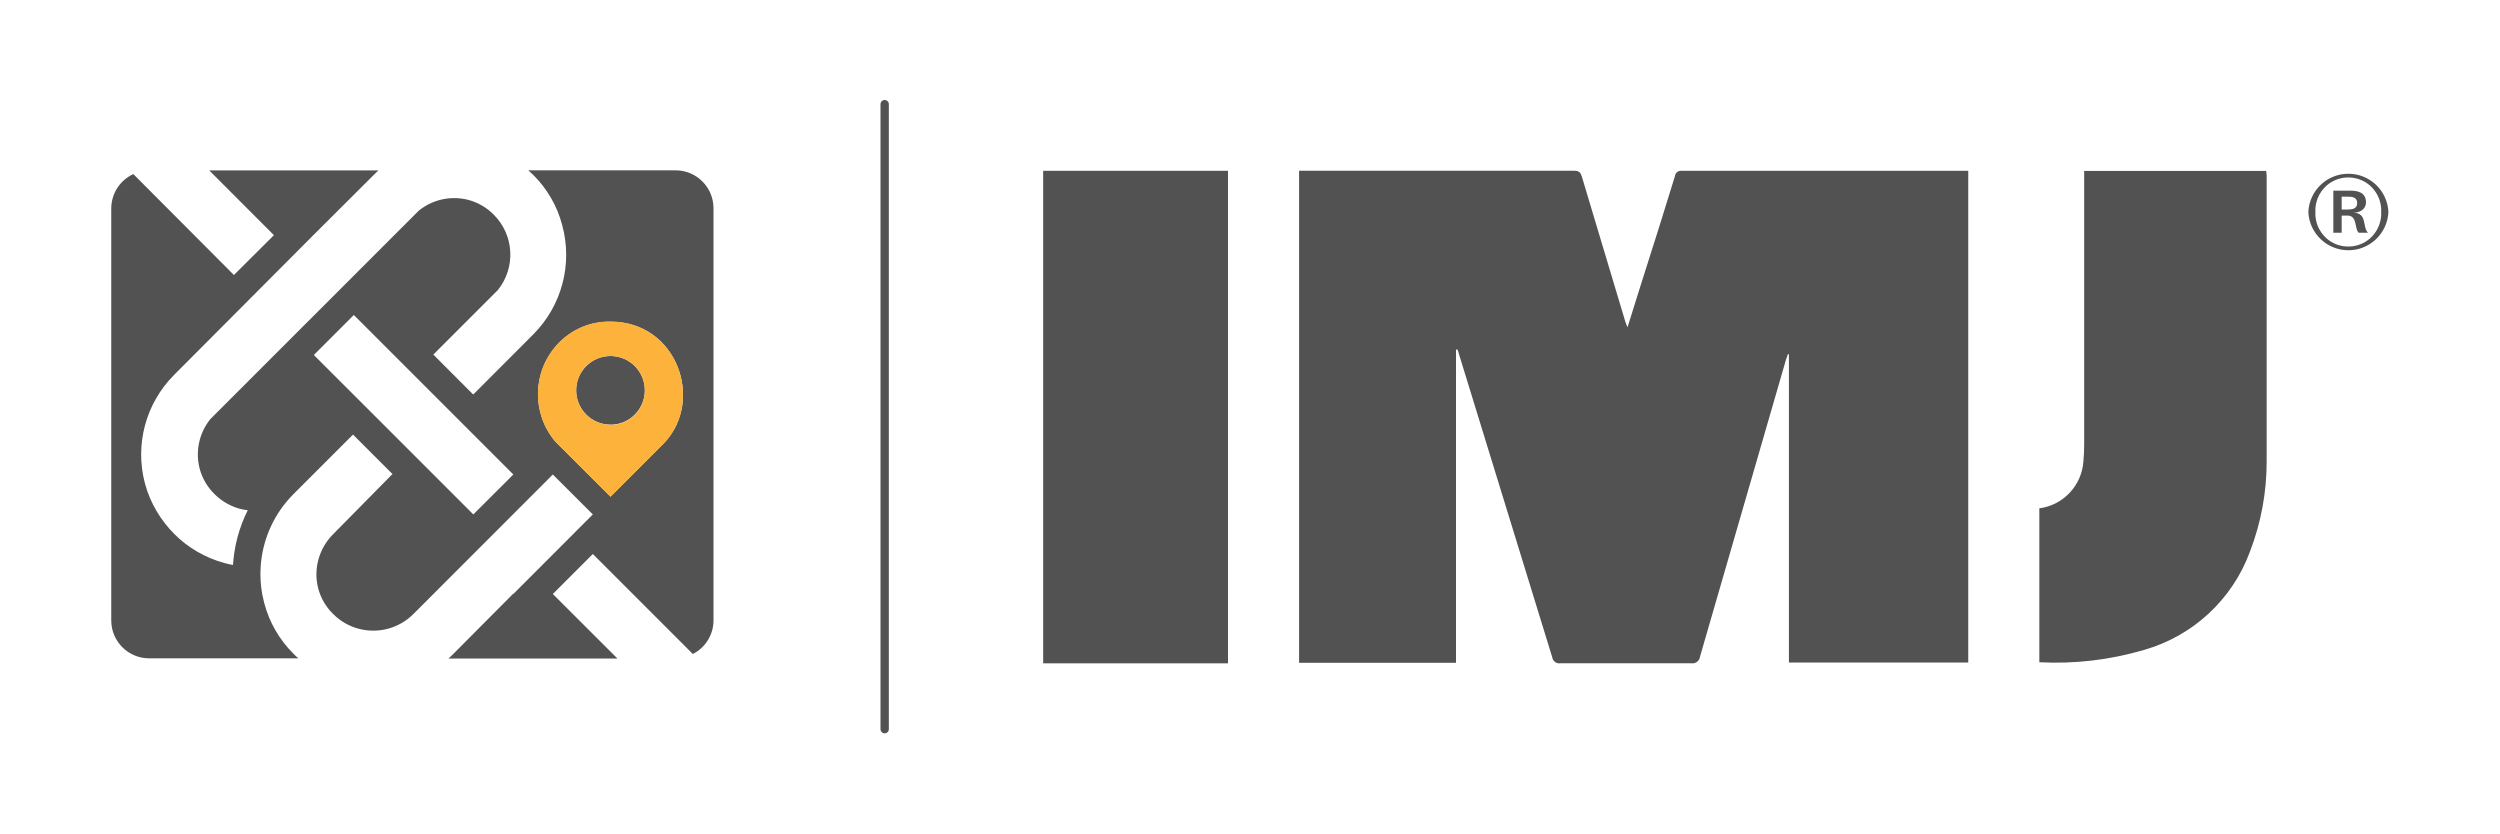
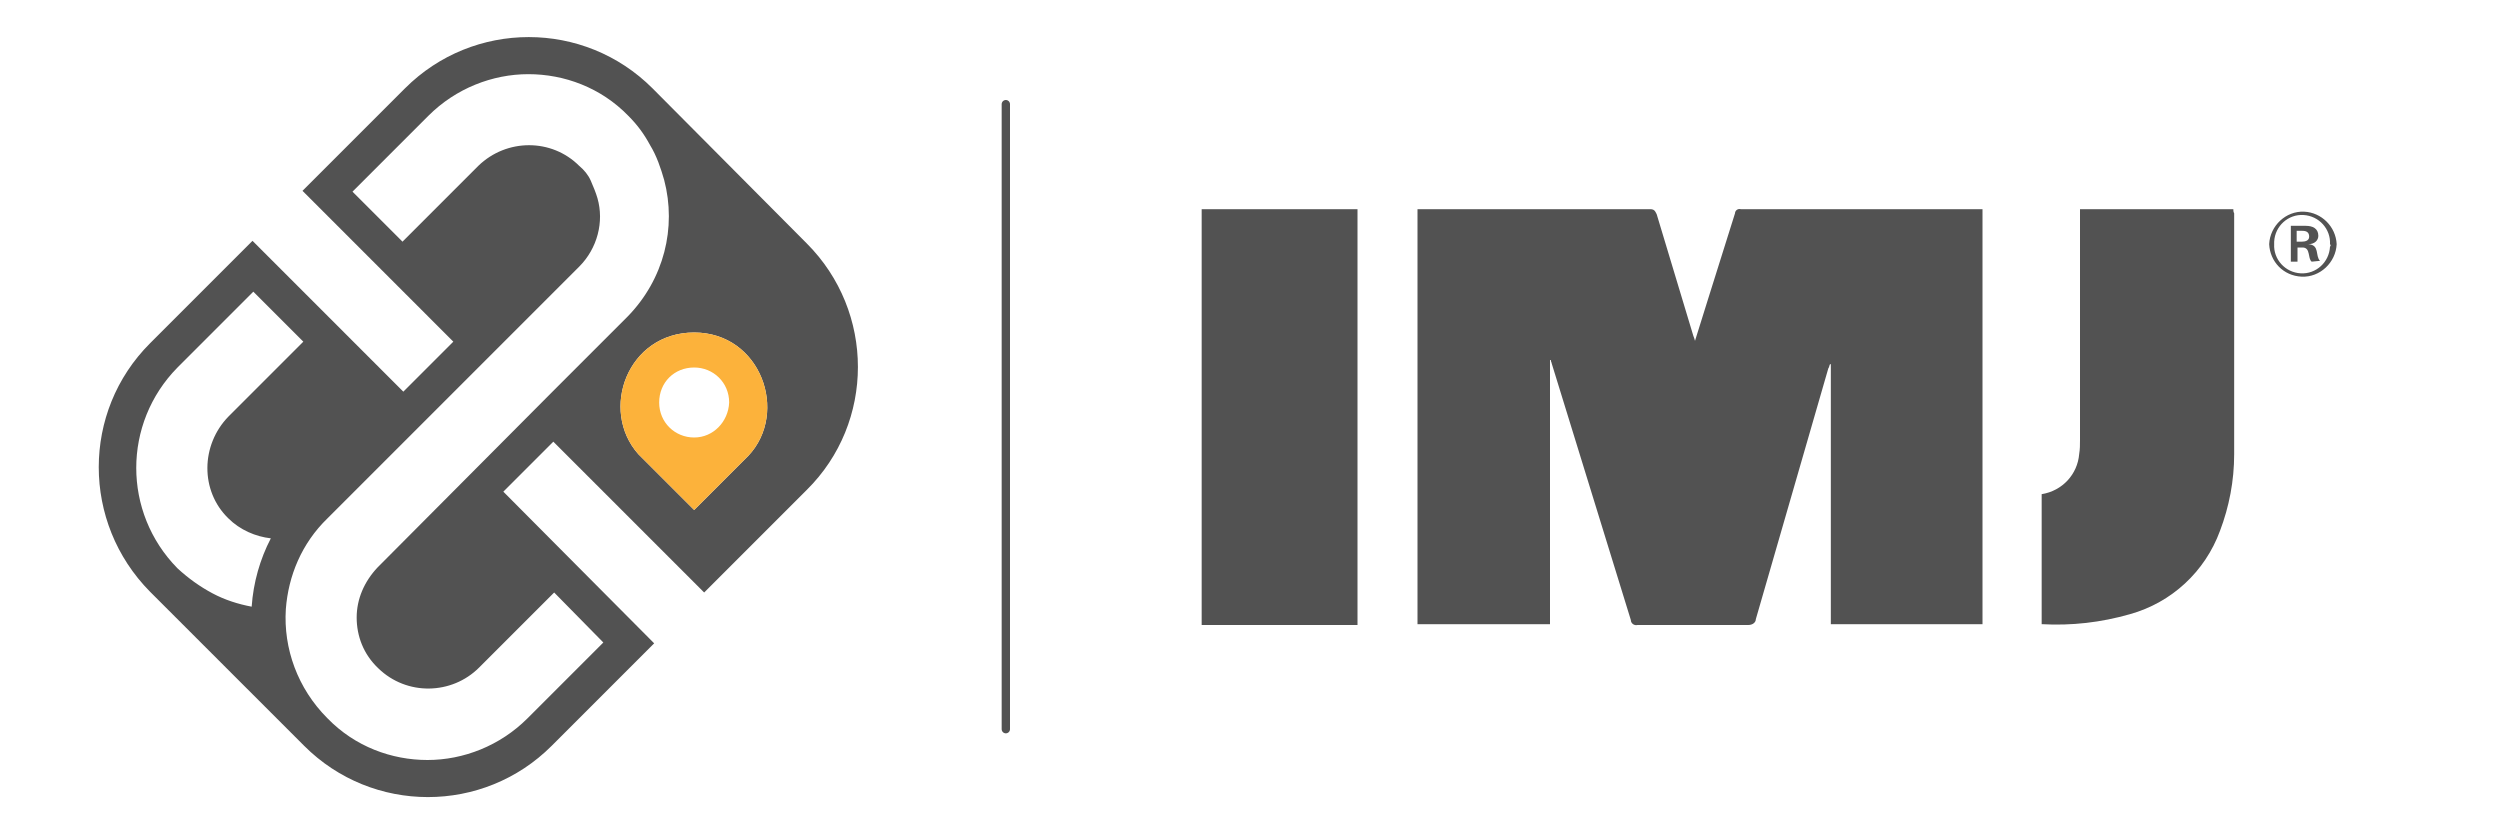
- <svg xmlns="http://www.w3.org/2000/svg" id="Capa_1" data-name="Capa 1" viewBox="0 0 300 100">
-   <defs>
-     <style>.cls-1{fill:#525252;}.cls-2{fill:#fcb23b;}.cls-3{fill:none;stroke:#525252;stroke-linecap:round;stroke-miterlimit:10;}</style>
-   </defs>
-   <path class="cls-1" d="M77.38,46.84a4.12,4.12,0,1,1-4.12-4.12A4.12,4.12,0,0,1,77.38,46.84Z" />
-   <path class="cls-2" d="M56.84,47.26l-.09.08-.07-.06Z" />
-   <path class="cls-2" d="M47.2,52.13h-.05v-.05Z" />
-   <path class="cls-2" d="M61.6,71.28l-.05,0s0-.06,0-.09Z" />
-   <rect class="cls-2" x="47.17" y="52.07" height="0.07" />
-   <path class="cls-2" d="M47.21,56.89l-.06.06v-.11Z" />
-   <path class="cls-2" d="M42.45,52.13h-.09l0,0Z" />
-   <path class="cls-1" d="M81.11,20.44H63.39L64,21a13.31,13.31,0,0,1,2.09,2.7A13,13,0,0,1,67.46,27,13.52,13.52,0,0,1,64,40.12l-7.13,7.14-.09.08L52,42.55l7.73-7.73a6.77,6.77,0,0,0-.48-9.06,6.67,6.67,0,0,0-3-1.76,6.76,6.76,0,0,0-6,1.28l-25,25a6.76,6.76,0,0,0-1.28,6,6.67,6.67,0,0,0,1.76,3,6.82,6.82,0,0,0,3,1.76,6.91,6.91,0,0,0,1,.19,17,17,0,0,0-1.22,3.2,16,16,0,0,0-.41,2c-.06.45-.11.91-.14,1.37-.34-.06-.67-.14-1-.23a13.31,13.31,0,0,1-3.34-1.4,13,13,0,0,1-2.7-2.09,13.73,13.73,0,0,1-2.1-2.7A13.19,13.19,0,0,1,17.39,58,13.52,13.52,0,0,1,20.88,45L37.61,28.21l.09-.09L44.84,21c.18-.19.38-.37.57-.55H25.11l7.76,7.77L28.07,33,16,20.89A4.55,4.55,0,0,0,13.35,25V74.47A4.55,4.55,0,0,0,17.9,79H35.8c-.2-.17-.39-.36-.58-.55a13.31,13.31,0,0,1-3.51-6.08c-.09-.34-.17-.69-.23-1a13.46,13.46,0,0,1-.2-3.35,13.54,13.54,0,0,1,3.54-8.31l.4-.42,7.14-7.14,0,0,0,0,4.71,4.71.05,0L40,64.08a6.84,6.84,0,0,0-2,5.51,8.35,8.35,0,0,0,.18,1A6.62,6.62,0,0,0,40,73.7a6.71,6.71,0,0,0,3.08,1.76,6.8,6.8,0,0,0,6.54-1.79L66.34,56.94l4.8,4.79L61.6,71.28l-.05,0L54.4,78.47a7.68,7.68,0,0,1-.59.55H74.09l-7.75-7.74,4.8-4.8,12,12a4.52,4.52,0,0,0,2.48-4V25A4.55,4.55,0,0,0,81.11,20.44ZM56.8,61.73l-9.6-9.6h0a.06.06,0,0,1,0,0l-9.54-9.53,4.8-4.8L61.6,56.94Zm22.91-8.59-6.45,6.45L66.65,53a8.8,8.8,0,0,1,.23-11.65,8.42,8.42,0,0,1,6.38-2.74C81.2,38.58,84.56,48,79.71,53.14Z" />
-   <path class="cls-2" d="M73.26,38.58a8.42,8.42,0,0,0-6.38,2.74A8.8,8.8,0,0,0,66.65,53l6.61,6.62,6.45-6.45C84.56,48,81.2,38.58,73.26,38.58Zm0,12.38a4.12,4.12,0,1,1,4.12-4.12A4.13,4.13,0,0,1,73.26,51Z" />
-   <path class="cls-1" d="M277,25.44a4.81,4.81,0,0,1,9.61,0,4.81,4.81,0,0,1-9.61,0Zm8.74,0a3.95,3.95,0,1,0-7.89,0,3.95,3.95,0,1,0,7.89,0Zm-2.69,2.49c-.55-.48-.12-2.06-1.36-2.06H281v2.06h-1V22.88h2.1c1,0,1.82.32,1.82,1.41,0,.61-.47,1.2-1.46,1.24,1.64.06,1,1.71,1.7,2.4ZM281.8,23.6H281v1.54h.77c.52,0,1.09-.1,1.09-.77S282.32,23.6,281.8,23.6Z" />
-   <path class="cls-1" d="M125.18,20.5a3.57,3.57,0,0,1,.46,0h21.21l.51,0v59.1H125.18Z" />
-   <path class="cls-1" d="M174.72,41.94v37.6H155.89V20.49l.7,0q16.16,0,32.32,0c.59,0,.77.22.92.73q2.58,8.67,5.19,17.32c.06.2.15.4.28.74l1.79-5.71q2-6.23,3.91-12.46a.71.71,0,0,1,.81-.61h33.77c.2,0,.39,0,.61,0v59H214.67v-37l-.12,0c-.08.22-.16.43-.23.65Q209.15,61,204,78.8a.91.91,0,0,1-1.07.79q-7.83,0-15.66,0a.85.85,0,0,1-1-.71q-5.6-18.26-11.23-36.5c0-.15-.1-.29-.15-.43Z" />
-   <path class="cls-1" d="M271.94,20.51H250.1v.84q0,16,0,32,0,1-.09,2A6.11,6.11,0,0,1,244.72,61V79.47A37.51,37.51,0,0,0,257.25,78,19.12,19.12,0,0,0,270,66.18,30.06,30.06,0,0,0,272,55.32c0-11.43,0-22.86,0-34.29A4.8,4.8,0,0,0,271.94,20.51Z" />
-   <line class="cls-3" x1="106.16" y1="12.5" x2="106.16" y2="87.5" />
+ <svg xmlns="http://www.w3.org/2000/svg" version="1.1" id="Capa_1" x="0px" y="0px" viewBox="0 0 300 100" style="enable-background:new 0 0 300 100;" xml:space="preserve">
+   <style type="text/css">
+ 	.st0{fill:#525252;}
+ 	.st1{fill:none;stroke:#525252;stroke-linecap:round;stroke-miterlimit:10;}
+ 	.st2{fill:#FCB23B;}
+ </style>
+   <path class="st0" d="M272.3,29.3c0.1-2.2,2-4,4.2-3.9c2.1,0.1,3.8,1.8,3.9,3.9c-0.1,2.2-2,4-4.2,3.9C274,33.1,272.4,31.4,272.3,29.3  z M279.6,29.3c0.1-1.8-1.3-3.4-3.2-3.5c-1.8-0.1-3.4,1.3-3.5,3.2c0,0.1,0,0.2,0,0.3c-0.1,1.8,1.3,3.4,3.2,3.5  c1.8,0.1,3.4-1.3,3.5-3.2C279.7,29.5,279.7,29.4,279.6,29.3z M277.4,31.4c-0.5-0.4-0.1-1.7-1.1-1.7h-0.6v1.7h-0.8v-4.3h1.8  c0.8,0,1.5,0.3,1.5,1.2c0,0.5-0.4,1-1.2,1c1.4,0.1,0.8,1.4,1.4,2L277.4,31.4z M276.3,27.7h-0.7V29h0.6c0.4,0,0.9-0.1,0.9-0.6  S276.8,27.7,276.3,27.7z" />
+   <path class="st0" d="M144.2,25.1c0.1,0,0.3,0,0.4,0h17.9h0.4V75h-18.7V25.1z" />
+   <path class="st0" d="M186,43.2v31.7h-15.9V25.1h0.6c9.1,0,18.2,0,27.3,0c0.5,0,0.6,0.2,0.8,0.6c1.5,4.9,2.9,9.7,4.4,14.6  c0.1,0.2,0.1,0.3,0.2,0.6l1.5-4.8c1.1-3.5,2.2-7,3.3-10.5c0-0.3,0.3-0.6,0.7-0.5c0,0,0,0,0,0h28.5c0.2,0,0.3,0,0.5,0v49.8h-18.2  V43.7h-0.1c-0.1,0.2-0.1,0.4-0.2,0.5c-2.9,10-5.8,20.1-8.7,30.1c0,0.4-0.4,0.7-0.9,0.7c0,0,0,0-0.1,0c-4.4,0-8.8,0-13.2,0  c-0.4,0.1-0.8-0.2-0.8-0.6c0,0,0,0,0,0c-3.2-10.3-6.3-20.5-9.5-30.8c0-0.1-0.1-0.2-0.1-0.4L186,43.2z" />
+   <path class="st0" d="M268,25.1h-18.4v0.7c0,9,0,18,0,27c0,0.6,0,1.1-0.1,1.7c-0.2,2.4-2,4.4-4.5,4.8v15.6c3.6,0.2,7.1-0.2,10.6-1.2  c5-1.4,9-5.1,10.8-10c1.1-2.9,1.7-6,1.7-9.2c0-9.6,0-19.3,0-28.9C268,25.4,268,25.3,268,25.1z" />
+   <line class="st1" x1="120.7" y1="12.5" x2="120.7" y2="87.5" />
+   <g>
+     <path class="st0" d="M96.8,29.2L78.3,10.6c-8.2-8.2-21.5-8.2-29.7,0L36.3,22.9l18.1,18.1l-6,6L30.3,28.9L18,41.2   C9.8,49.4,9.8,62.7,18,71l18.5,18.5c8.2,8.2,21.5,8.2,29.7,0l12.3-12.3L60.4,59l6-6l18.1,18.1l12.3-12.3   C105,50.7,105,37.4,96.8,29.2z M30.2,72.8c-1.6-0.3-3.2-0.8-4.7-1.6c-1.5-0.8-2.9-1.8-4.2-3c-6.6-6.7-6.6-17.4,0-24.1l9.1-9.1l6,6   l-9,9c-3.3,3.4-3.4,8.9,0,12.2c1.4,1.4,3.3,2.2,5.1,2.4C31.2,67.1,30.4,69.9,30.2,72.8z M45.3,68.1c-1.6,1.7-2.5,3.8-2.5,6   c0,2.2,0.8,4.4,2.6,6.1c3.4,3.3,8.8,3.2,12.1-0.1l9-9l5.9,6l-9.1,9.1c-3.3,3.3-7.7,5-12,5s-8.7-1.6-12-5c-3.6-3.6-5.3-8.4-5-13.1   c0.3-4,1.9-7.9,5-10.9l9.1-9.1L69.5,32c2.2-2.2,3-5.4,2.2-8.2c-0.2-0.7-0.5-1.4-0.8-2.1s-0.8-1.3-1.4-1.8c-3.3-3.3-8.7-3.3-12.1,0   L48.3,29l-6-6l9.1-9.1c3.3-3.3,7.7-5,12-5c4.3,0,8.7,1.6,12,5c1.1,1.1,1.9,2.2,2.6,3.5c0.8,1.3,1.3,2.8,1.7,4.2   c1.5,5.7,0,11.9-4.4,16.4L66.3,47L45.3,68.1z M89.8,54.7l-6.5,6.5l-6.7-6.7c-4.7-5.3-1.3-14.6,6.7-14.6   C91.3,39.9,94.7,49.5,89.8,54.7z" />
+     <g>
+       <g>
+         <path class="st2" d="M83.3,39.9c-8,0-11.4,9.3-6.7,14.6l6.7,6.7l6.5-6.5C94.7,49.5,91.3,39.9,83.3,39.9z M83.3,52.5     c-2.3,0-4.2-1.8-4.2-4.2s1.8-4.2,4.2-4.2c2.3,0,4.2,1.8,4.2,4.2C87.4,50.6,85.6,52.5,83.3,52.5z" />
+       </g>
+     </g>
+   </g>
</svg>
